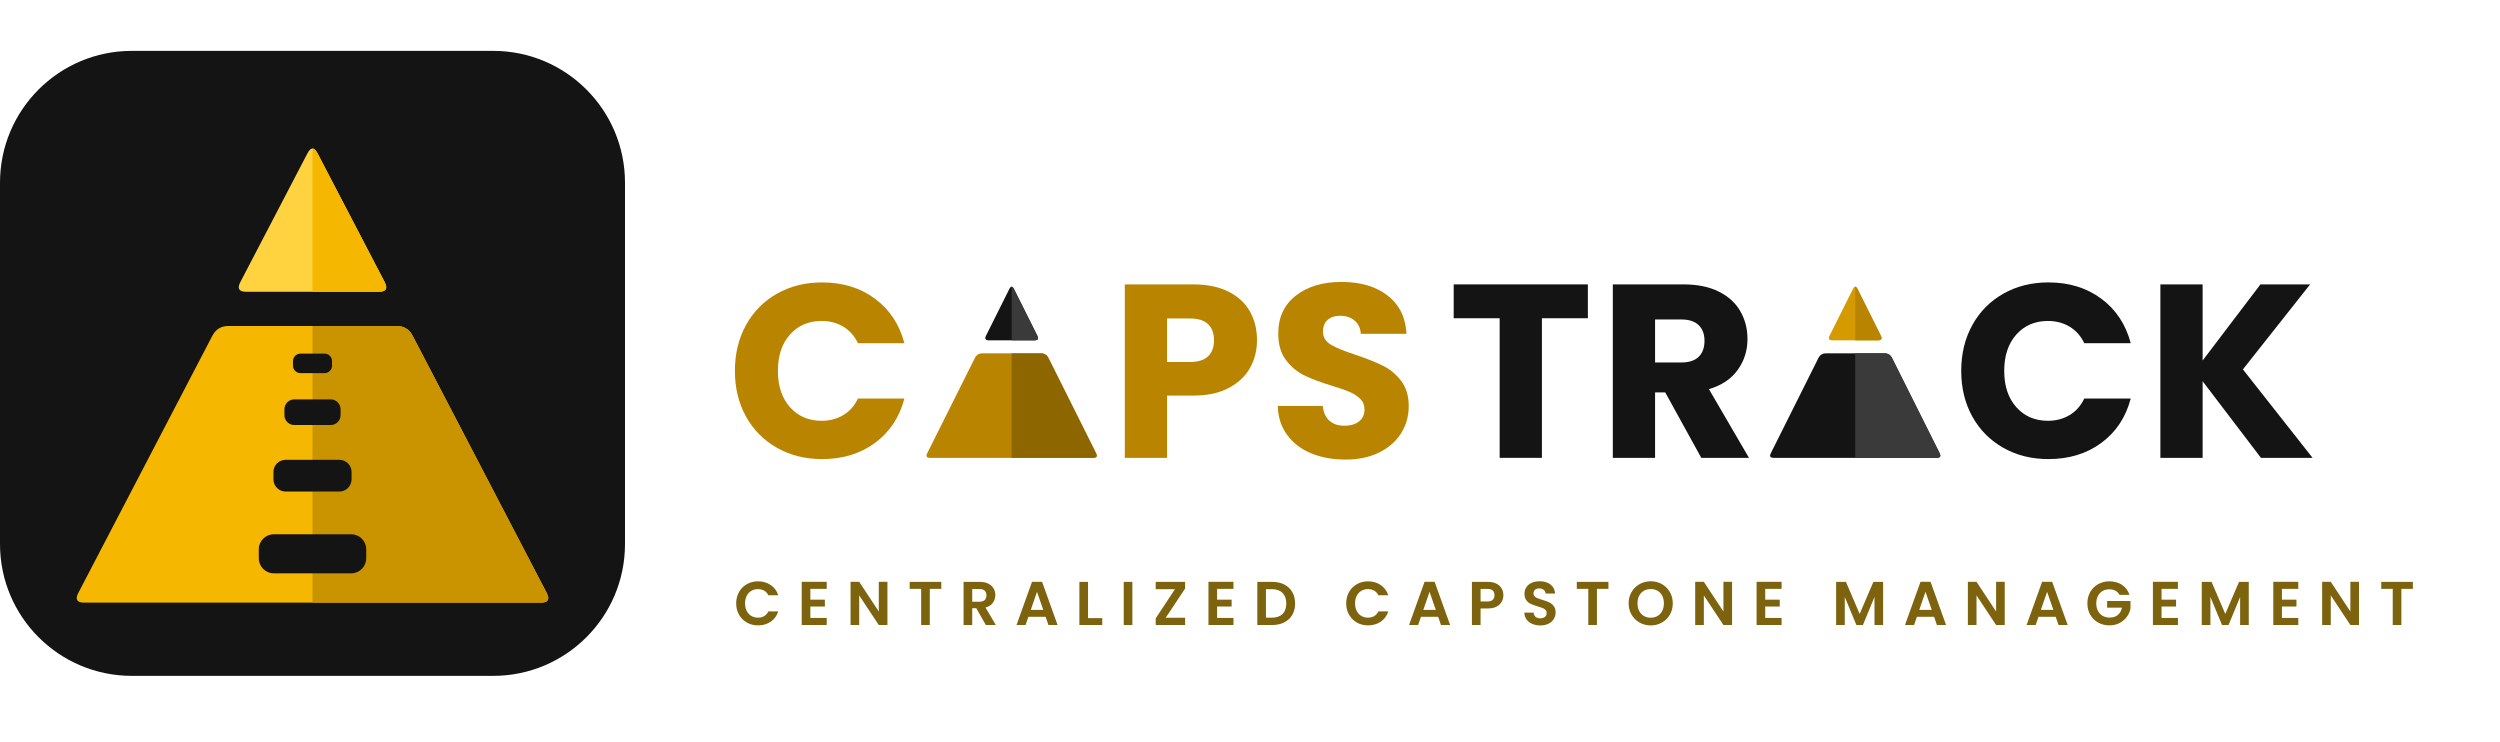
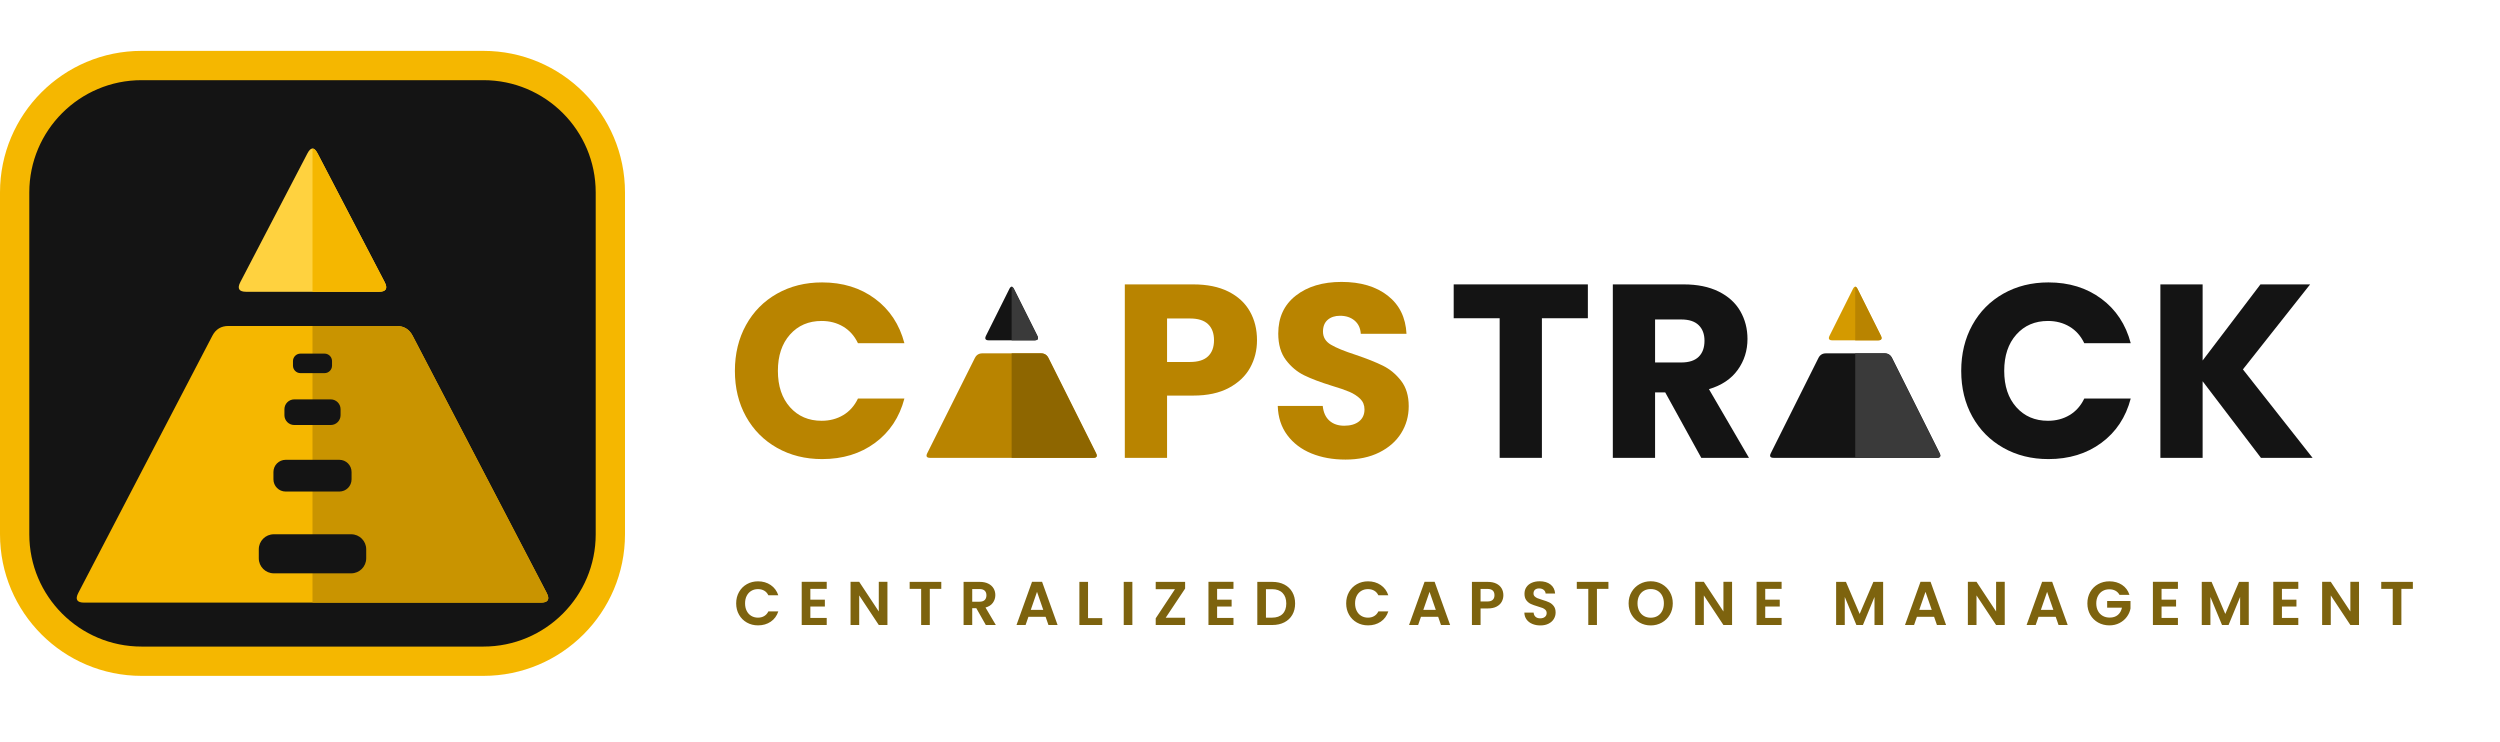
<svg xmlns="http://www.w3.org/2000/svg" viewBox="0 0 688 204" width="688" height="204" role="img" aria-label="CapsTrack">
  <g transform="translate(0 14) scale(0.3359375)">
-     <rect width="512" height="512" rx="108" fill="#141414" />
+     <rect x="12" y="12" width="488" height="488" rx="104" fill="#141414" stroke="#F5B700" stroke-width="24" />
    <clipPath id="r1">
      <rect x="256.0" y="26" width="392" height="476" />
    </clipPath>
    <path d="M251.84 83.98Q256.00 76.00 260.16 83.98L315.10 189.38Q319.26 197.36 310.26 197.36L201.74 197.36Q192.74 197.36 196.90 189.38Z" fill="#FFD23F" />
    <path d="M251.84 83.98Q256.00 76.00 260.16 83.98L315.10 189.38Q319.26 197.36 310.26 197.36L201.74 197.36Q192.74 197.36 196.90 189.38Z" fill="#F5B700" clip-path="url(#r1)" />
    <path d="M173.98 233.34Q178.14 225.36 187.14 225.36L324.86 225.36Q333.86 225.36 338.02 233.34L447.84 444.02Q452.00 452.00 443.00 452.00L69.00 452.00Q60.00 452.00 64.16 444.02Z" fill="#F5B700" />
    <path d="M173.98 233.34Q178.14 225.36 187.14 225.36L324.86 225.36Q333.86 225.36 338.02 233.34L447.84 444.02Q452.00 452.00 443.00 452.00L69.00 452.00Q60.00 452.00 64.16 444.02Z" fill="#C99400" clip-path="url(#r1)" />
    <rect x="212.0" y="396.0" width="88" height="32" rx="12.308" fill="#141414" />
    <rect x="224.0" y="335.0" width="64" height="26" rx="10.0" fill="#141414" />
    <rect x="233.0" y="285.5" width="46" height="21" rx="8.077" fill="#141414" />
    <rect x="240.0" y="248.0" width="32" height="16" rx="6.154" fill="#141414" />
  </g>
  <path d="M226.248 77.72Q234.748 77.72 240.8 82.208Q246.852 86.696 248.892 94.448H236.108Q234.68 91.456 232.062 89.892Q229.444 88.328 226.112 88.328Q220.74 88.328 217.408 92.068Q214.076 95.808 214.076 102.064Q214.076 108.32 217.408 112.06Q220.74 115.8 226.112 115.8Q229.444 115.8 232.062 114.236Q234.68 112.672 236.108 109.68H248.892Q246.852 117.432 240.8 121.886Q234.748 126.34 226.248 126.34Q219.312 126.34 213.838 123.246Q208.364 120.152 205.304 114.644Q202.244 109.136 202.244 102.064Q202.244 94.992 205.304 89.45Q208.364 83.908 213.838 80.814Q219.312 77.72 226.248 77.72Z" fill="#B98400" />
  <clipPath id="r9">
    <rect x="278.404" y="28.264" width="47.736" height="147.736" />
  </clipPath>
  <path d="M277.76 79.54Q278.40 78.26 279.04 79.54L285.46 92.38Q286.10 93.66 284.67 93.66L272.14 93.66Q270.71 93.66 271.35 92.38Z" fill="#141414" />
  <path d="M277.76 79.54Q278.40 78.26 279.04 79.54L285.46 92.38Q286.10 93.66 284.67 93.66L272.14 93.66Q270.71 93.66 271.35 92.38Z" fill="#3a3a3a" clip-path="url(#r9)" />
  <path d="M268.28 98.52Q268.92 97.24 270.35 97.24L286.46 97.24Q287.89 97.24 288.53 98.52L301.63 124.72Q302.27 126.00 300.84 126.00L255.97 126.00Q254.54 126.00 255.18 124.72Z" fill="#B98400" />
  <path d="M268.28 98.52Q268.92 97.24 270.35 97.24L286.46 97.24Q287.89 97.24 288.53 98.52L301.63 124.72Q302.27 126.00 300.84 126.00L255.97 126.00Q254.54 126.00 255.18 124.72Z" fill="#8E6600" clip-path="url(#r9)" />
  <path d="M328.384 108.864H321.176V126.0H309.548V78.264H328.384Q334.096 78.264 338.04 80.236Q341.984 82.208 343.956 85.676Q345.928 89.144 345.928 93.632Q345.928 97.78 344.024 101.214Q342.12 104.648 338.176 106.756Q334.232 108.864 328.384 108.864ZM334.096 93.632Q334.096 90.776 332.464 89.212Q330.832 87.648 327.5 87.648H321.176V99.616H327.5Q330.832 99.616 332.464 98.052Q334.096 96.488 334.096 93.632Z" fill="#B98400" />
  <path d="M351.64 111.72H364.016Q364.288 114.372 365.852 115.766Q367.416 117.16 369.932 117.16Q372.516 117.16 374.012 115.97Q375.508 114.78 375.508 112.672Q375.508 110.904 374.318 109.748Q373.128 108.592 371.394 107.844Q369.66 107.096 366.464 106.144Q361.84 104.716 358.916 103.288Q355.992 101.86 353.884 99.072Q351.776 96.284 351.776 91.796Q351.776 85.132 356.604 81.358Q361.432 77.584 369.184 77.584Q377.072 77.584 381.9 81.358Q386.728 85.132 387.068 91.864H374.488Q374.352 89.552 372.788 88.226Q371.224 86.9 368.776 86.9Q366.668 86.9 365.376 88.022Q364.084 89.144 364.084 91.252Q364.084 93.564 366.26 94.856Q368.436 96.148 373.06 97.644Q377.684 99.208 380.574 100.636Q383.464 102.064 385.572 104.784Q387.68 107.504 387.68 111.788Q387.68 115.868 385.606 119.2Q383.532 122.532 379.588 124.504Q375.644 126.476 370.272 126.476Q365.036 126.476 360.888 124.776Q356.74 123.076 354.258 119.744Q351.776 116.412 351.64 111.72Z" fill="#B98400" />
  <path d="M436.98 78.264V87.58H424.332V126.0H412.704V87.58H400.056V78.264Z" fill="#141414" />
  <path d="M468.192 126.0 458.264 107.98H455.476V126.0H443.848V78.264H463.364Q469.008 78.264 472.986 80.236Q476.964 82.208 478.936 85.642Q480.908 89.076 480.908 93.292Q480.908 98.052 478.222 101.792Q475.536 105.532 470.3 107.096L481.316 126.0ZM455.476 99.752H462.684Q465.88 99.752 467.478 98.188Q469.076 96.624 469.076 93.768Q469.076 91.048 467.478 89.484Q465.88 87.92 462.684 87.92H455.476Z" fill="#141414" />
  <clipPath id="r10">
    <rect x="510.556" y="28.264" width="47.736" height="147.736" />
  </clipPath>
  <path d="M509.92 79.54Q510.56 78.26 511.20 79.54L517.61 92.38Q518.25 93.66 516.82 93.66L504.29 93.66Q502.86 93.66 503.50 92.38Z" fill="#D49A00" />
  <path d="M509.92 79.54Q510.56 78.26 511.20 79.54L517.61 92.38Q518.25 93.66 516.82 93.66L504.29 93.66Q502.86 93.66 503.50 92.38Z" fill="#B98400" clip-path="url(#r10)" />
  <path d="M500.43 98.52Q501.07 97.24 502.50 97.24L518.61 97.24Q520.04 97.24 520.68 98.52L533.78 124.72Q534.42 126.00 532.99 126.00L488.12 126.00Q486.69 126.00 487.33 124.72Z" fill="#141414" />
  <path d="M500.43 98.52Q501.07 97.24 502.50 97.24L518.61 97.24Q520.04 97.24 520.68 98.52L533.78 124.72Q534.42 126.00 532.99 126.00L488.12 126.00Q486.69 126.00 487.33 124.72Z" fill="#3a3a3a" clip-path="url(#r10)" />
  <path d="M563.732 77.72Q572.232 77.72 578.284 82.208Q584.336 86.696 586.376 94.448H573.592Q572.164 91.456 569.546 89.892Q566.928 88.328 563.596 88.328Q558.224 88.328 554.892 92.068Q551.56 95.808 551.56 102.064Q551.56 108.32 554.892 112.06Q558.224 115.8 563.596 115.8Q566.928 115.8 569.546 114.236Q572.164 112.672 573.592 109.68H586.376Q584.336 117.432 578.284 121.886Q572.232 126.34 563.732 126.34Q556.796 126.34 551.322 123.246Q545.848 120.152 542.788 114.644Q539.728 109.136 539.728 102.064Q539.728 94.992 542.788 89.45Q545.848 83.908 551.322 80.814Q556.796 77.72 563.732 77.72Z" fill="#141414" />
  <path d="M622.212 126.0 606.164 104.92V126.0H594.536V78.264H606.164V99.208L622.076 78.264H635.744L617.248 101.656L636.424 126.0Z" fill="#141414" />
  <path d="M208.613 159.981Q210.602 159.981 212.098 161.001Q213.594 162.021 214.189 163.823H211.452Q211.044 162.973 210.305 162.548Q209.565 162.123 208.596 162.123Q207.559 162.123 206.751 162.607Q205.944 163.092 205.493 163.976Q205.043 164.86 205.043 166.05Q205.043 167.223 205.493 168.115Q205.944 169.008 206.751 169.493Q207.559 169.977 208.596 169.977Q209.565 169.977 210.305 169.543Q211.044 169.11 211.452 168.26H214.189Q213.594 170.079 212.106 171.091Q210.619 172.102 208.613 172.102Q206.913 172.102 205.544 171.329Q204.176 170.555 203.385 169.178Q202.595 167.801 202.595 166.05Q202.595 164.299 203.385 162.913Q204.176 161.528 205.544 160.755Q206.913 159.981 208.613 159.981ZM223.009 162.055V165.03H227.004V166.917H223.009V170.062H227.514V172.0H220.629V160.117H227.514V162.055ZM244.222 172.0H241.842L236.453 163.857V172.0H234.073V160.117H236.453L241.842 168.277V160.117H244.222ZM259.043 160.134V162.055H255.881V172.0H253.501V162.055H250.339V160.134ZM271.297 172.0 268.679 167.376H267.557V172.0H265.177V160.134H269.631Q271.008 160.134 271.977 160.618Q272.946 161.103 273.431 161.928Q273.915 162.752 273.915 163.772Q273.915 164.945 273.235 165.888Q272.555 166.832 271.212 167.189L274.051 172.0ZM267.557 165.591H269.546Q270.515 165.591 270.991 165.124Q271.467 164.656 271.467 163.823Q271.467 163.007 270.991 162.556Q270.515 162.106 269.546 162.106H267.557ZM287.75 169.739H283.024L282.242 172.0H279.743L284.01 160.117H286.781L291.048 172.0H288.532ZM287.104 167.835 285.387 162.871 283.67 167.835ZM299.426 170.113H303.336V172.0H297.046V160.134H299.426ZM311.629 160.134V172.0H309.249V160.134ZM320.806 169.994H326.144V172.0H318.052V170.164L323.356 162.14H318.052V160.134H326.144V161.97ZM334.947 162.055V165.03H338.942V166.917H334.947V170.062H339.452V172.0H332.567V160.117H339.452V162.055ZM356.415 166.084Q356.415 167.869 355.642 169.204Q354.868 170.538 353.449 171.269Q352.029 172.0 350.159 172.0H346.011V160.134H350.159Q352.029 160.134 353.449 160.865Q354.868 161.596 355.642 162.947Q356.415 164.299 356.415 166.084ZM353.984 166.084Q353.984 164.231 352.964 163.185Q351.944 162.14 350.074 162.14H348.391V169.977H350.074Q351.944 169.977 352.964 168.957Q353.984 167.937 353.984 166.084ZM376.486 159.981Q378.475 159.981 379.971 161.001Q381.467 162.021 382.062 163.823H379.325Q378.917 162.973 378.178 162.548Q377.438 162.123 376.469 162.123Q375.432 162.123 374.625 162.607Q373.817 163.092 373.367 163.976Q372.916 164.86 372.916 166.05Q372.916 167.223 373.367 168.115Q373.817 169.008 374.625 169.493Q375.432 169.977 376.469 169.977Q377.438 169.977 378.178 169.543Q378.917 169.11 379.325 168.26H382.062Q381.467 170.079 379.98 171.091Q378.492 172.102 376.486 172.102Q374.786 172.102 373.418 171.329Q372.049 170.555 371.259 169.178Q370.468 167.801 370.468 166.05Q370.468 164.299 371.259 162.913Q372.049 161.528 373.418 160.755Q374.786 159.981 376.486 159.981ZM395.778 169.739H391.052L390.27 172.0H387.771L392.038 160.117H394.809L399.076 172.0H396.56ZM395.132 167.835 393.415 162.871 391.698 167.835ZM409.443 167.444H407.454V172.0H405.074V160.134H409.443Q410.82 160.134 411.789 160.61Q412.758 161.086 413.243 161.919Q413.727 162.752 413.727 163.806Q413.727 164.758 413.277 165.591Q412.826 166.424 411.866 166.934Q410.905 167.444 409.443 167.444ZM411.279 163.806Q411.279 162.072 409.341 162.072H407.454V165.523H409.341Q410.327 165.523 410.803 165.072Q411.279 164.622 411.279 163.806ZM419.504 168.583H422.054Q422.105 169.314 422.573 169.739Q423.04 170.164 423.856 170.164Q424.689 170.164 425.165 169.764Q425.641 169.365 425.641 168.719Q425.641 168.192 425.318 167.852Q424.995 167.512 424.511 167.317Q424.026 167.121 423.176 166.883Q422.02 166.543 421.298 166.212Q420.575 165.88 420.057 165.209Q419.538 164.537 419.538 163.415Q419.538 162.361 420.065 161.579Q420.592 160.797 421.544 160.38Q422.496 159.964 423.72 159.964Q425.556 159.964 426.704 160.856Q427.851 161.749 427.97 163.347H425.352Q425.318 162.735 424.834 162.336Q424.349 161.936 423.55 161.936Q422.853 161.936 422.437 162.293Q422.02 162.65 422.02 163.33Q422.02 163.806 422.335 164.12Q422.649 164.435 423.117 164.63Q423.584 164.826 424.434 165.081Q425.59 165.421 426.321 165.761Q427.052 166.101 427.579 166.781Q428.106 167.461 428.106 168.566Q428.106 169.518 427.613 170.334Q427.12 171.15 426.168 171.635Q425.216 172.119 423.907 172.119Q422.666 172.119 421.672 171.694Q420.677 171.269 420.099 170.47Q419.521 169.671 419.504 168.583ZM442.638 160.134V162.055H439.476V172.0H437.096V162.055H433.934V160.134ZM448.194 166.033Q448.194 164.299 449.01 162.913Q449.826 161.528 451.22 160.746Q452.614 159.964 454.28 159.964Q455.963 159.964 457.349 160.746Q458.734 161.528 459.542 162.913Q460.349 164.299 460.349 166.033Q460.349 167.784 459.542 169.169Q458.734 170.555 457.34 171.337Q455.946 172.119 454.28 172.119Q452.614 172.119 451.22 171.337Q449.826 170.555 449.01 169.169Q448.194 167.784 448.194 166.033ZM457.901 166.033Q457.901 164.843 457.442 163.95Q456.983 163.058 456.167 162.582Q455.351 162.106 454.28 162.106Q453.209 162.106 452.385 162.582Q451.56 163.058 451.101 163.95Q450.642 164.843 450.642 166.033Q450.642 167.223 451.101 168.124Q451.56 169.025 452.385 169.51Q453.209 169.994 454.28 169.994Q455.351 169.994 456.167 169.51Q456.983 169.025 457.442 168.124Q457.901 167.223 457.901 166.033ZM476.666 172.0H474.286L468.897 163.857V172.0H466.517V160.117H468.897L474.286 168.277V160.117H476.666ZM485.792 162.055V165.03H489.787V166.917H485.792V170.062H490.297V172.0H483.412V160.117H490.297V162.055ZM518.239 160.134V172.0H515.859V164.282L512.68 172.0H510.878L507.682 164.282V172.0H505.302V160.134H508.005L511.779 168.957L515.553 160.134ZM532.261 169.739H527.535L526.753 172.0H524.254L528.521 160.117H531.292L535.559 172.0H533.043ZM531.615 167.835 529.898 162.871 528.181 167.835ZM551.706 172.0H549.326L543.937 163.857V172.0H541.557V160.117H543.937L549.326 168.277V160.117H551.706ZM565.728 169.739H561.002L560.22 172.0H557.721L561.988 160.117H564.759L569.026 172.0H566.51ZM565.082 167.835 563.365 162.871 561.648 167.835ZM583.286 163.704Q582.878 162.956 582.164 162.565Q581.45 162.174 580.498 162.174Q579.444 162.174 578.628 162.65Q577.812 163.126 577.353 164.01Q576.894 164.894 576.894 166.05Q576.894 167.24 577.362 168.124Q577.829 169.008 578.662 169.484Q579.495 169.96 580.6 169.96Q581.96 169.96 582.827 169.238Q583.694 168.515 583.966 167.223H579.886V165.404H586.312V167.478Q586.074 168.719 585.292 169.773Q584.51 170.827 583.278 171.464Q582.045 172.102 580.515 172.102Q578.798 172.102 577.413 171.329Q576.027 170.555 575.237 169.178Q574.446 167.801 574.446 166.05Q574.446 164.299 575.237 162.913Q576.027 161.528 577.413 160.755Q578.798 159.981 580.498 159.981Q582.504 159.981 583.983 160.959Q585.462 161.936 586.023 163.704ZM594.86 162.055V165.03H598.855V166.917H594.86V170.062H599.365V172.0H592.48V160.117H599.365V162.055ZM618.861 160.134V172.0H616.481V164.282L613.302 172.0H611.5L608.304 164.282V172.0H605.924V160.134H608.627L612.401 168.957L616.175 160.134ZM627.987 162.055V165.03H631.982V166.917H627.987V170.062H632.492V172.0H625.607V160.117H632.492V162.055ZM649.2 172.0H646.82L641.431 163.857V172.0H639.051V160.117H641.431L646.82 168.277V160.117H649.2ZM664.021 160.134V162.055H660.859V172.0H658.479V162.055H655.317V160.134Z" fill="#7d630e" />
</svg>
